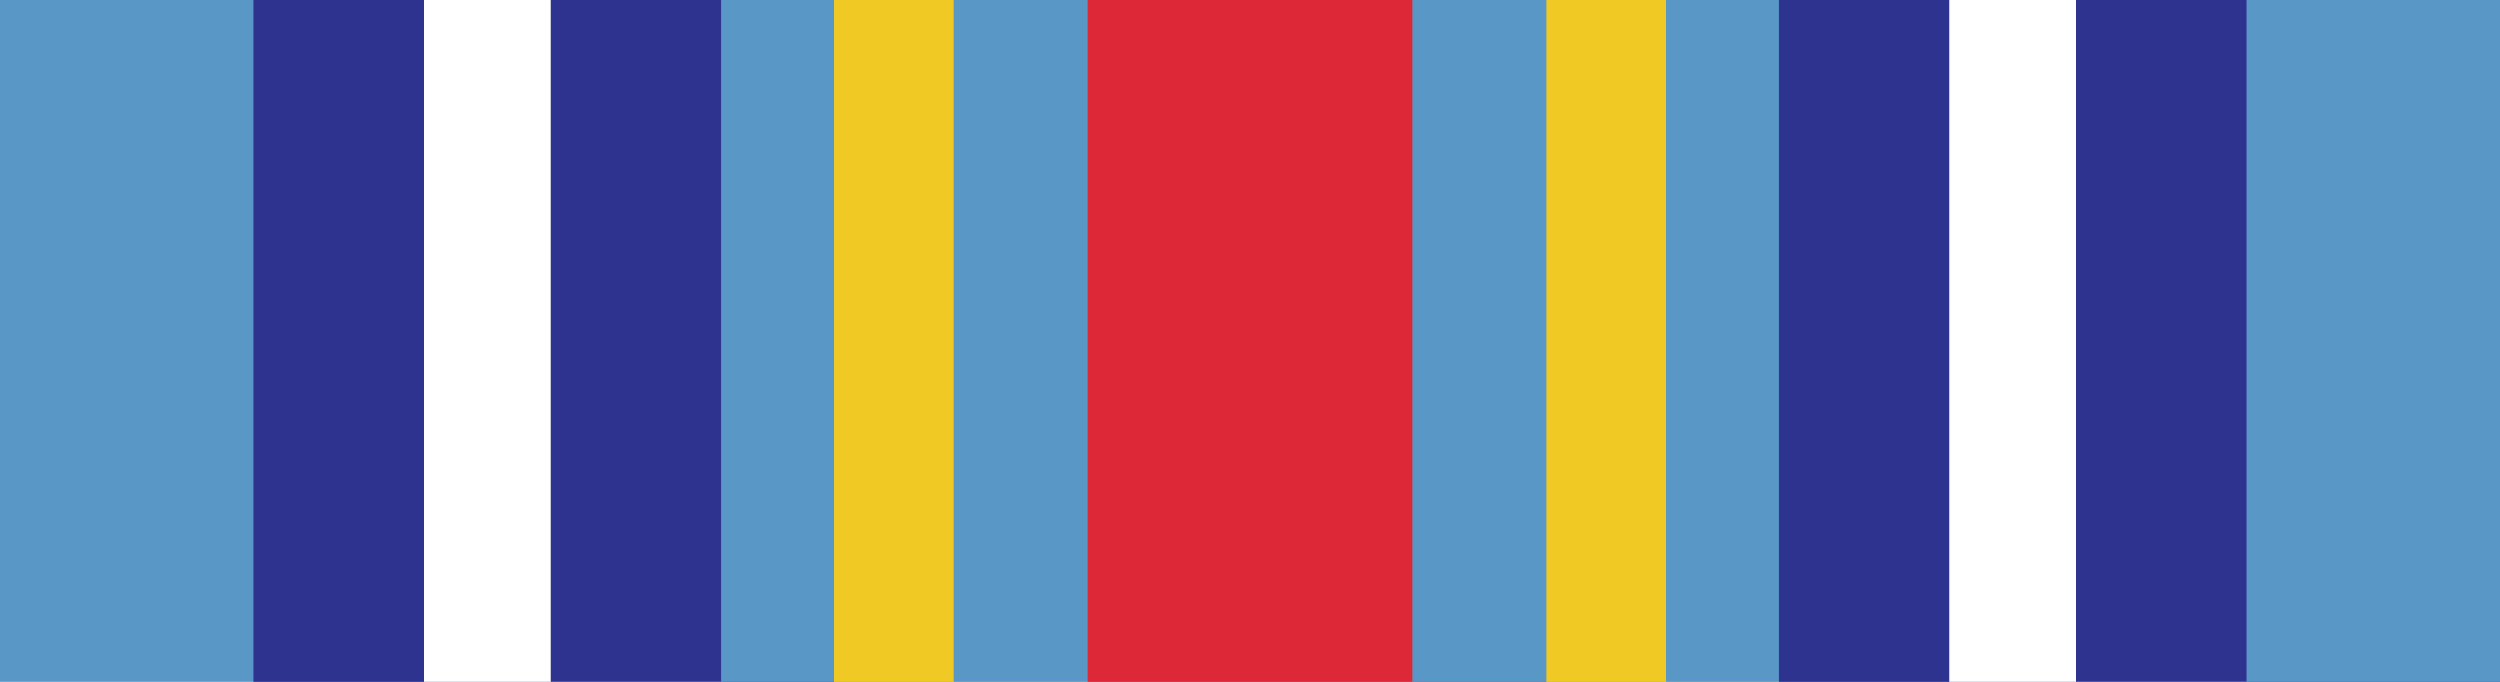
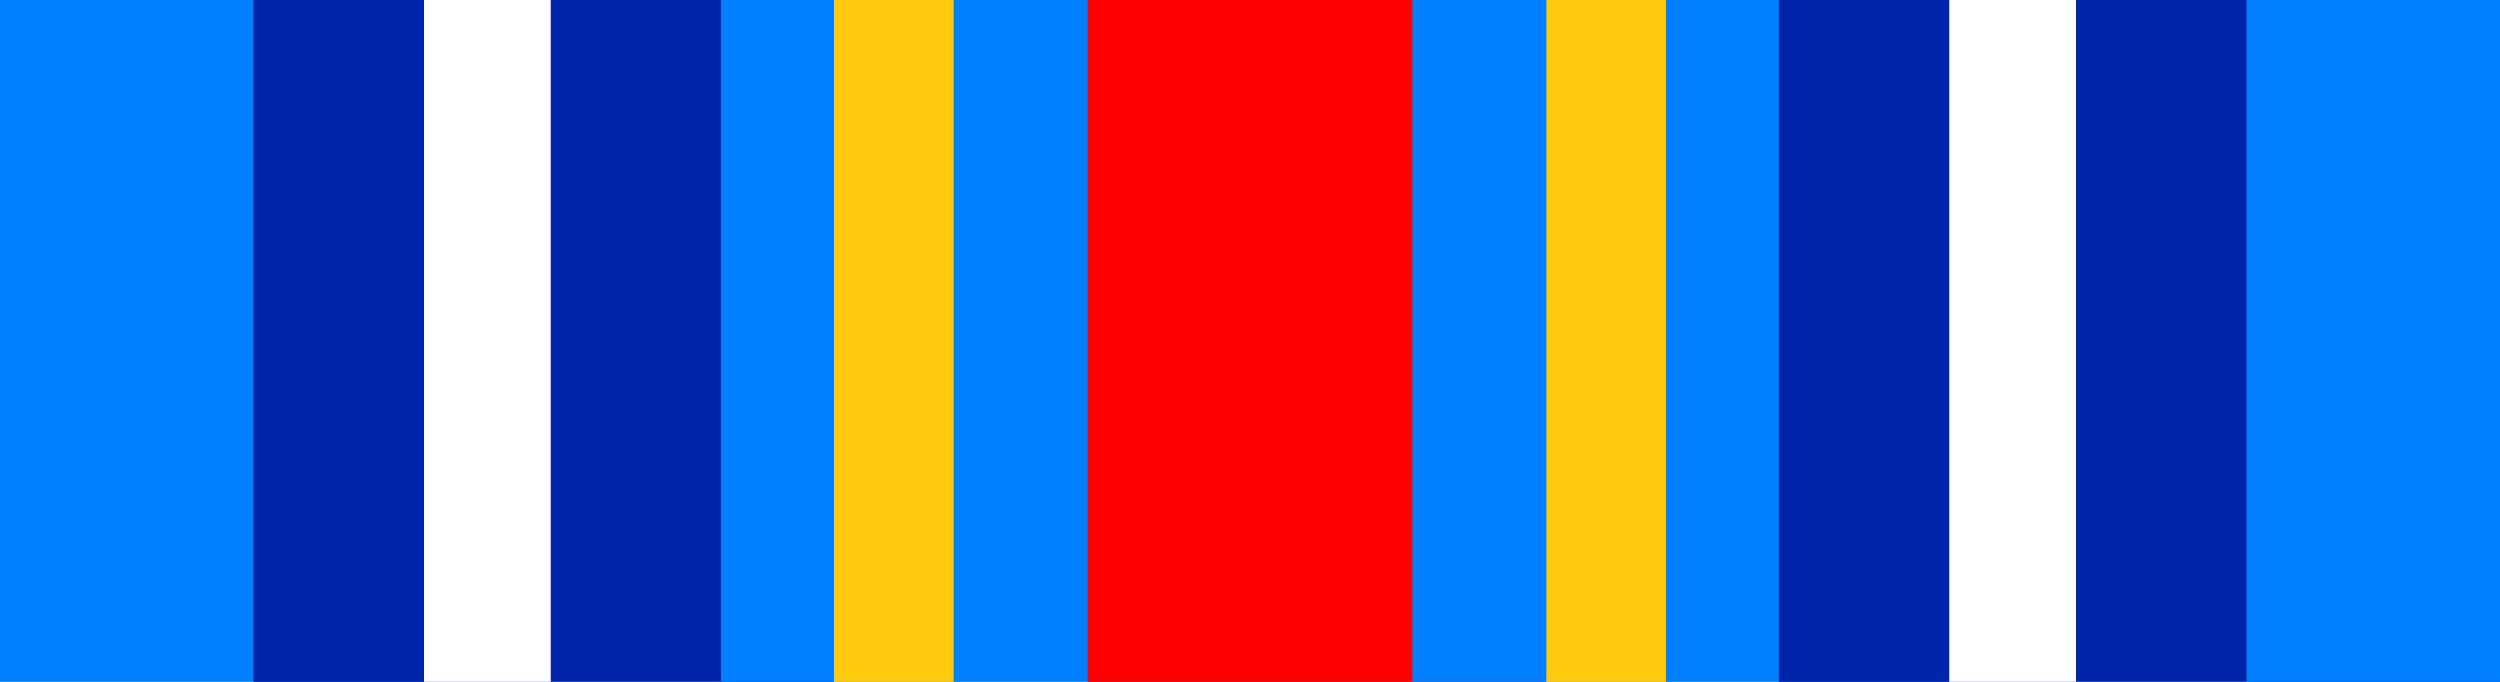
<svg xmlns="http://www.w3.org/2000/svg" width="1.375in" height="0.375in" viewBox="0 0 137.5 37.5" data-asset-id="mil-ribbon-joint-global-war-terror-expeditionary" data-source="reference-art-measured" data-units="0.01in">
  <g id="mil-ribbon-joint-global-war-terror-expeditionary__field">
-     <rect id="mil-ribbon-joint-global-war-terror-expeditionary__stripe-0" x="0.00" y="0" width="23.32" height="37.5" fill="#5997c7" />
-     <rect id="mil-ribbon-joint-global-war-terror-expeditionary__stripe-1" x="13.94" y="0" width="16.34" height="37.5" fill="#2f3390" />
-     <rect id="mil-ribbon-joint-global-war-terror-expeditionary__stripe-2" x="23.32" y="0" width="16.35" height="37.5" fill="#ffffff" />
-     <rect id="mil-ribbon-joint-global-war-terror-expeditionary__stripe-3" x="30.29" y="0" width="15.58" height="37.5" fill="#2f3390" />
-     <rect id="mil-ribbon-joint-global-war-terror-expeditionary__stripe-4" x="39.66" y="0" width="12.79" height="37.5" fill="#5997c7" />
-     <rect id="mil-ribbon-joint-global-war-terror-expeditionary__stripe-5" x="45.87" y="0" width="13.95" height="37.5" fill="#f1c924" />
-     <rect id="mil-ribbon-joint-global-war-terror-expeditionary__stripe-6" x="52.45" y="0" width="25.23" height="37.5" fill="#5997c7" />
-     <rect id="mil-ribbon-joint-global-war-terror-expeditionary__stripe-7" x="59.82" y="0" width="25.23" height="37.5" fill="#dd2937" />
-     <rect id="mil-ribbon-joint-global-war-terror-expeditionary__stripe-8" x="77.68" y="0" width="13.95" height="37.5" fill="#5997c7" />
-     <rect id="mil-ribbon-joint-global-war-terror-expeditionary__stripe-9" x="85.05" y="0" width="12.79" height="37.5" fill="#f1c924" />
-     <rect id="mil-ribbon-joint-global-war-terror-expeditionary__stripe-10" x="91.63" y="0" width="15.58" height="37.5" fill="#5997c7" />
-     <rect id="mil-ribbon-joint-global-war-terror-expeditionary__stripe-11" x="97.84" y="0" width="16.35" height="37.5" fill="#2f3390" />
-     <rect id="mil-ribbon-joint-global-war-terror-expeditionary__stripe-12" x="107.21" y="0" width="16.34" height="37.5" fill="#ffffff" />
-     <rect id="mil-ribbon-joint-global-war-terror-expeditionary__stripe-13" x="114.18" y="0" width="23.32" height="37.5" fill="#2f3390" />
-     <rect id="mil-ribbon-joint-global-war-terror-expeditionary__stripe-14" x="123.56" y="0" width="13.94" height="37.5" fill="#5997c7" />
+     <rect id="mil-ribbon-joint-global-war-terror-expeditionary__stripe-0" x="0.00" y="0" width="23.32" height="37.5" fill="#0080ff" />
+     <rect id="mil-ribbon-joint-global-war-terror-expeditionary__stripe-1" x="13.94" y="0" width="16.35" height="37.5" fill="#0024aa" />
+     <rect id="mil-ribbon-joint-global-war-terror-expeditionary__stripe-2" x="23.32" y="0" width="16.34" height="37.5" fill="#ffffff" />
+     <rect id="mil-ribbon-joint-global-war-terror-expeditionary__stripe-3" x="30.29" y="0" width="15.58" height="37.5" fill="#0024aa" />
+     <rect id="mil-ribbon-joint-global-war-terror-expeditionary__stripe-4" x="39.66" y="0" width="12.79" height="37.5" fill="#0080ff" />
+     <rect id="mil-ribbon-joint-global-war-terror-expeditionary__stripe-5" x="45.87" y="0" width="13.95" height="37.5" fill="#ffc90e" />
+     <rect id="mil-ribbon-joint-global-war-terror-expeditionary__stripe-6" x="52.45" y="0" width="25.23" height="37.5" fill="#0080ff" />
+     <rect id="mil-ribbon-joint-global-war-terror-expeditionary__stripe-7" x="59.82" y="0" width="25.23" height="37.5" fill="#ff0000" />
+     <rect id="mil-ribbon-joint-global-war-terror-expeditionary__stripe-8" x="77.68" y="0" width="13.95" height="37.5" fill="#0080ff" />
+     <rect id="mil-ribbon-joint-global-war-terror-expeditionary__stripe-9" x="85.05" y="0" width="12.79" height="37.5" fill="#ffc90e" />
+     <rect id="mil-ribbon-joint-global-war-terror-expeditionary__stripe-10" x="91.63" y="0" width="15.58" height="37.5" fill="#0080ff" />
+     <rect id="mil-ribbon-joint-global-war-terror-expeditionary__stripe-11" x="97.84" y="0" width="16.34" height="37.5" fill="#0024aa" />
+     <rect id="mil-ribbon-joint-global-war-terror-expeditionary__stripe-12" x="107.21" y="0" width="16.35" height="37.5" fill="#ffffff" />
+     <rect id="mil-ribbon-joint-global-war-terror-expeditionary__stripe-13" x="114.18" y="0" width="23.32" height="37.5" fill="#0024aa" />
+     <rect id="mil-ribbon-joint-global-war-terror-expeditionary__stripe-14" x="123.56" y="0" width="13.94" height="37.5" fill="#0080ff" />
  </g>
</svg>
